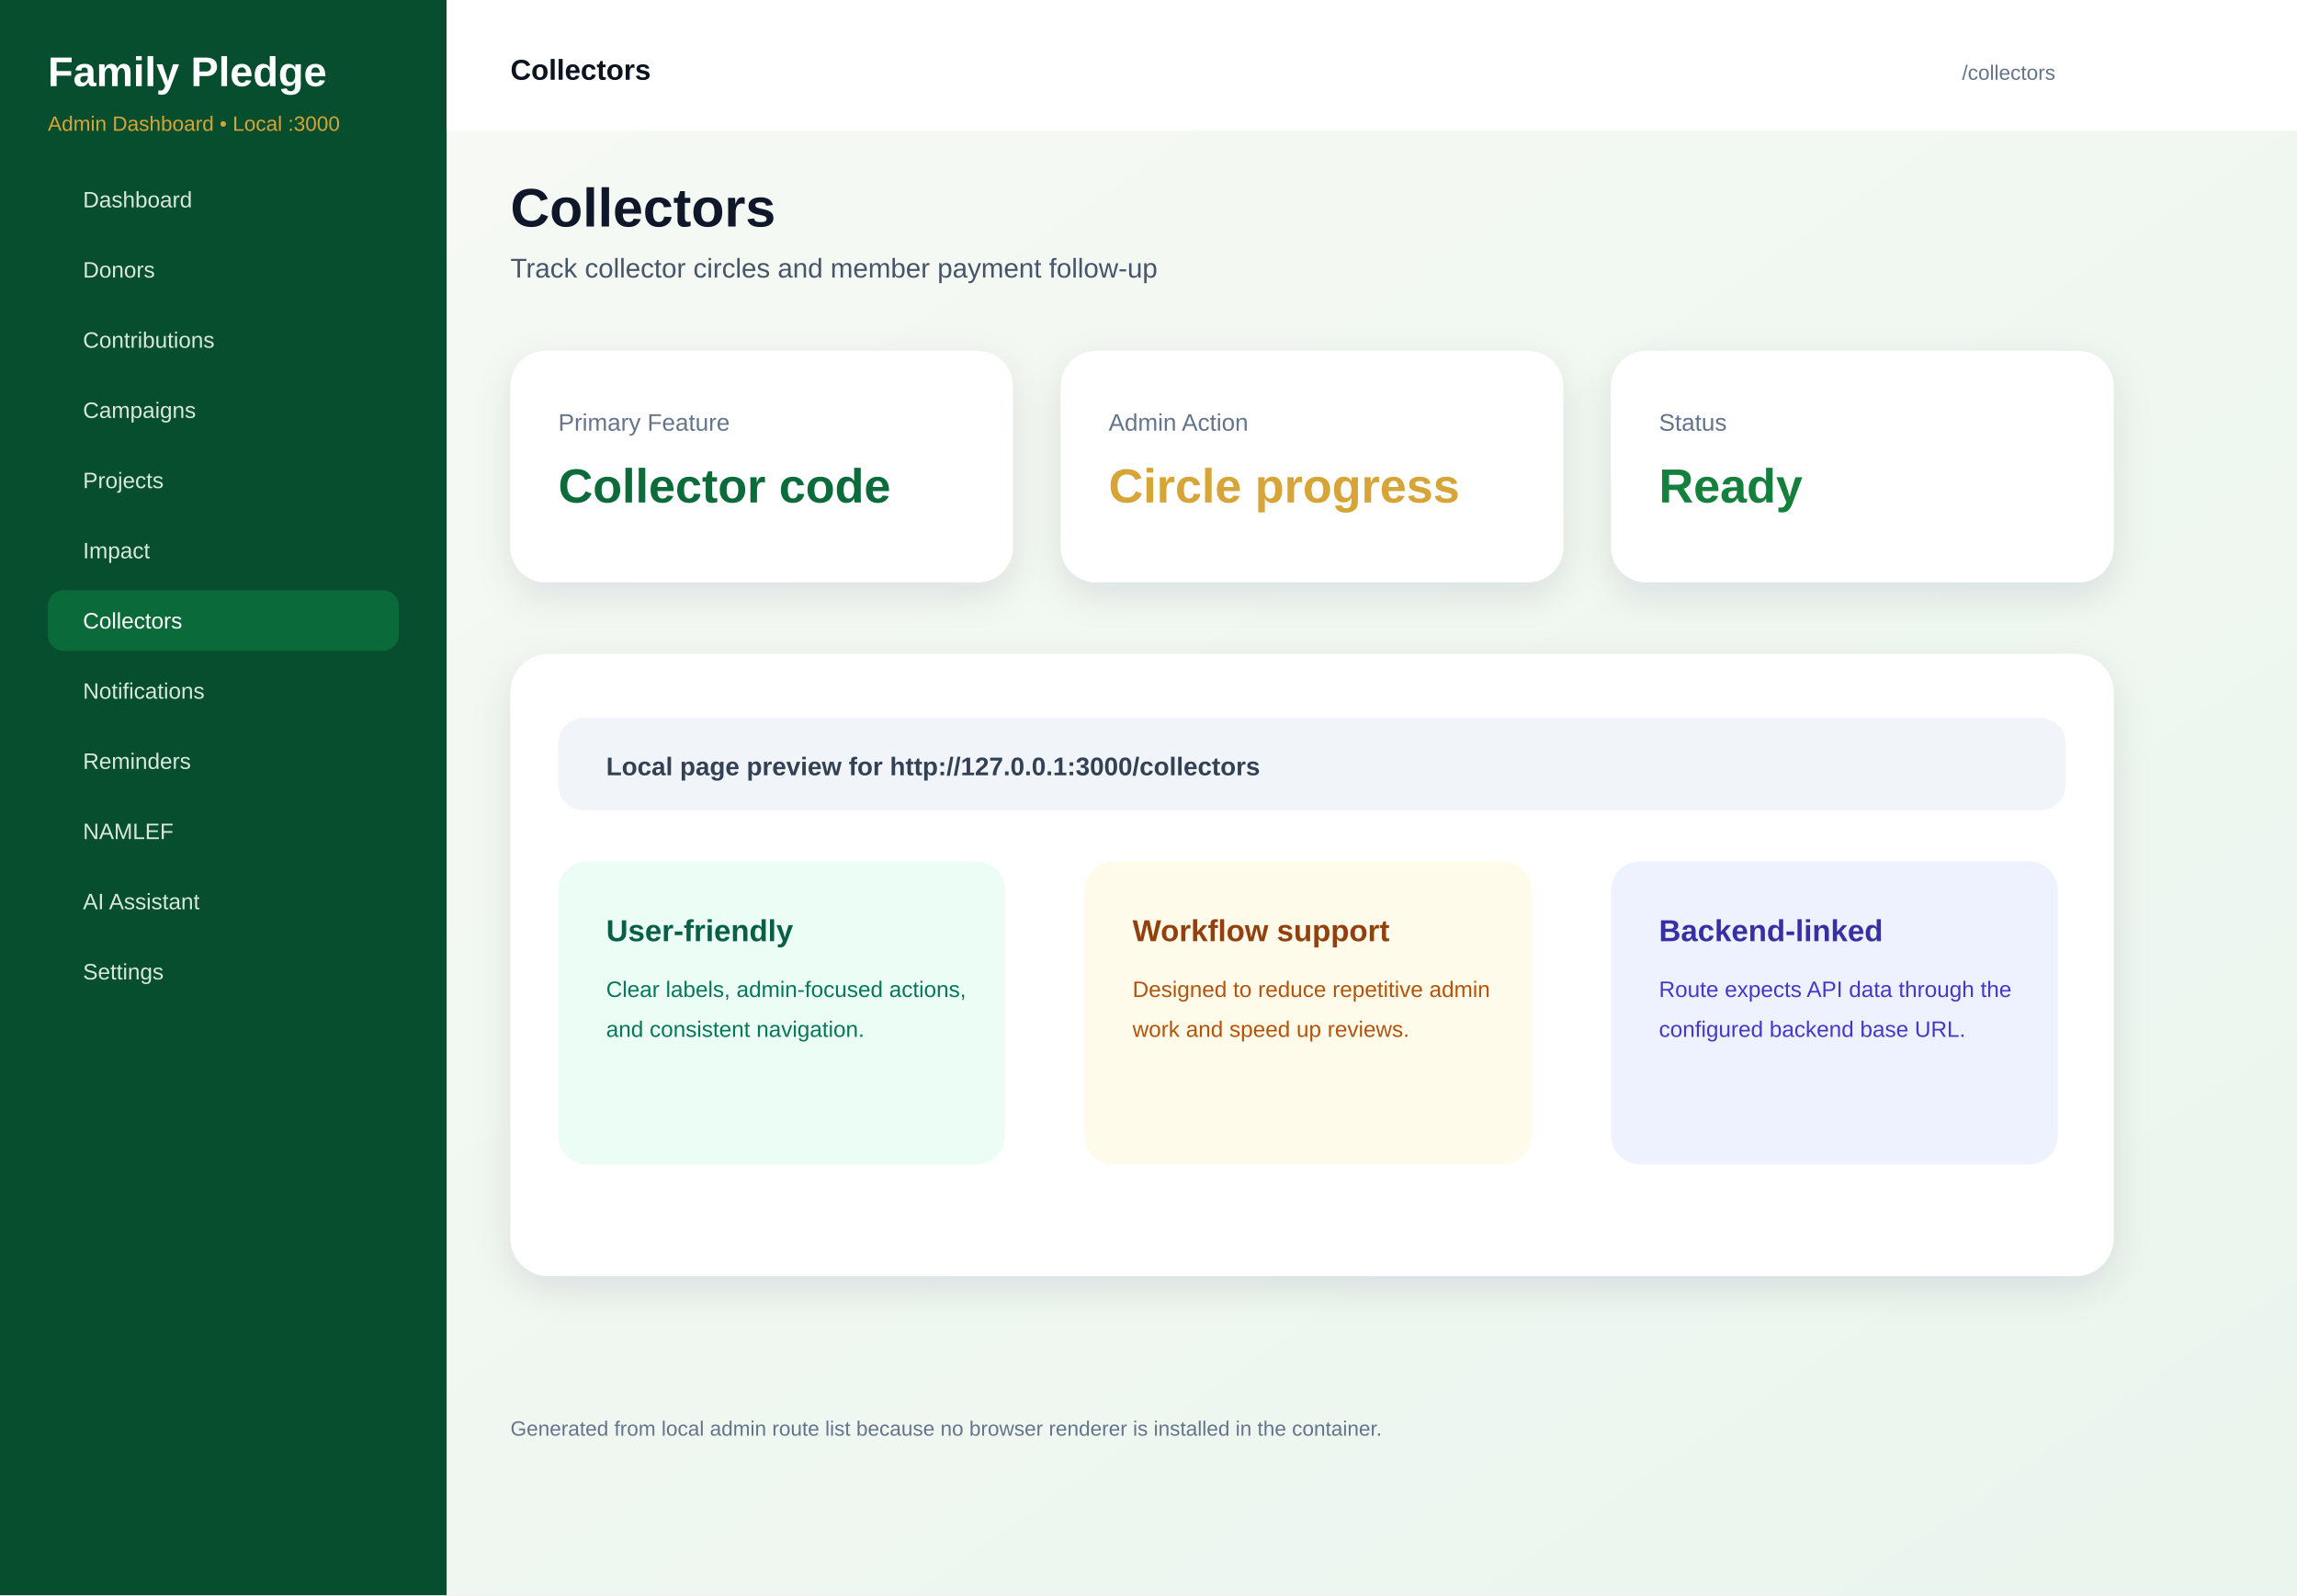
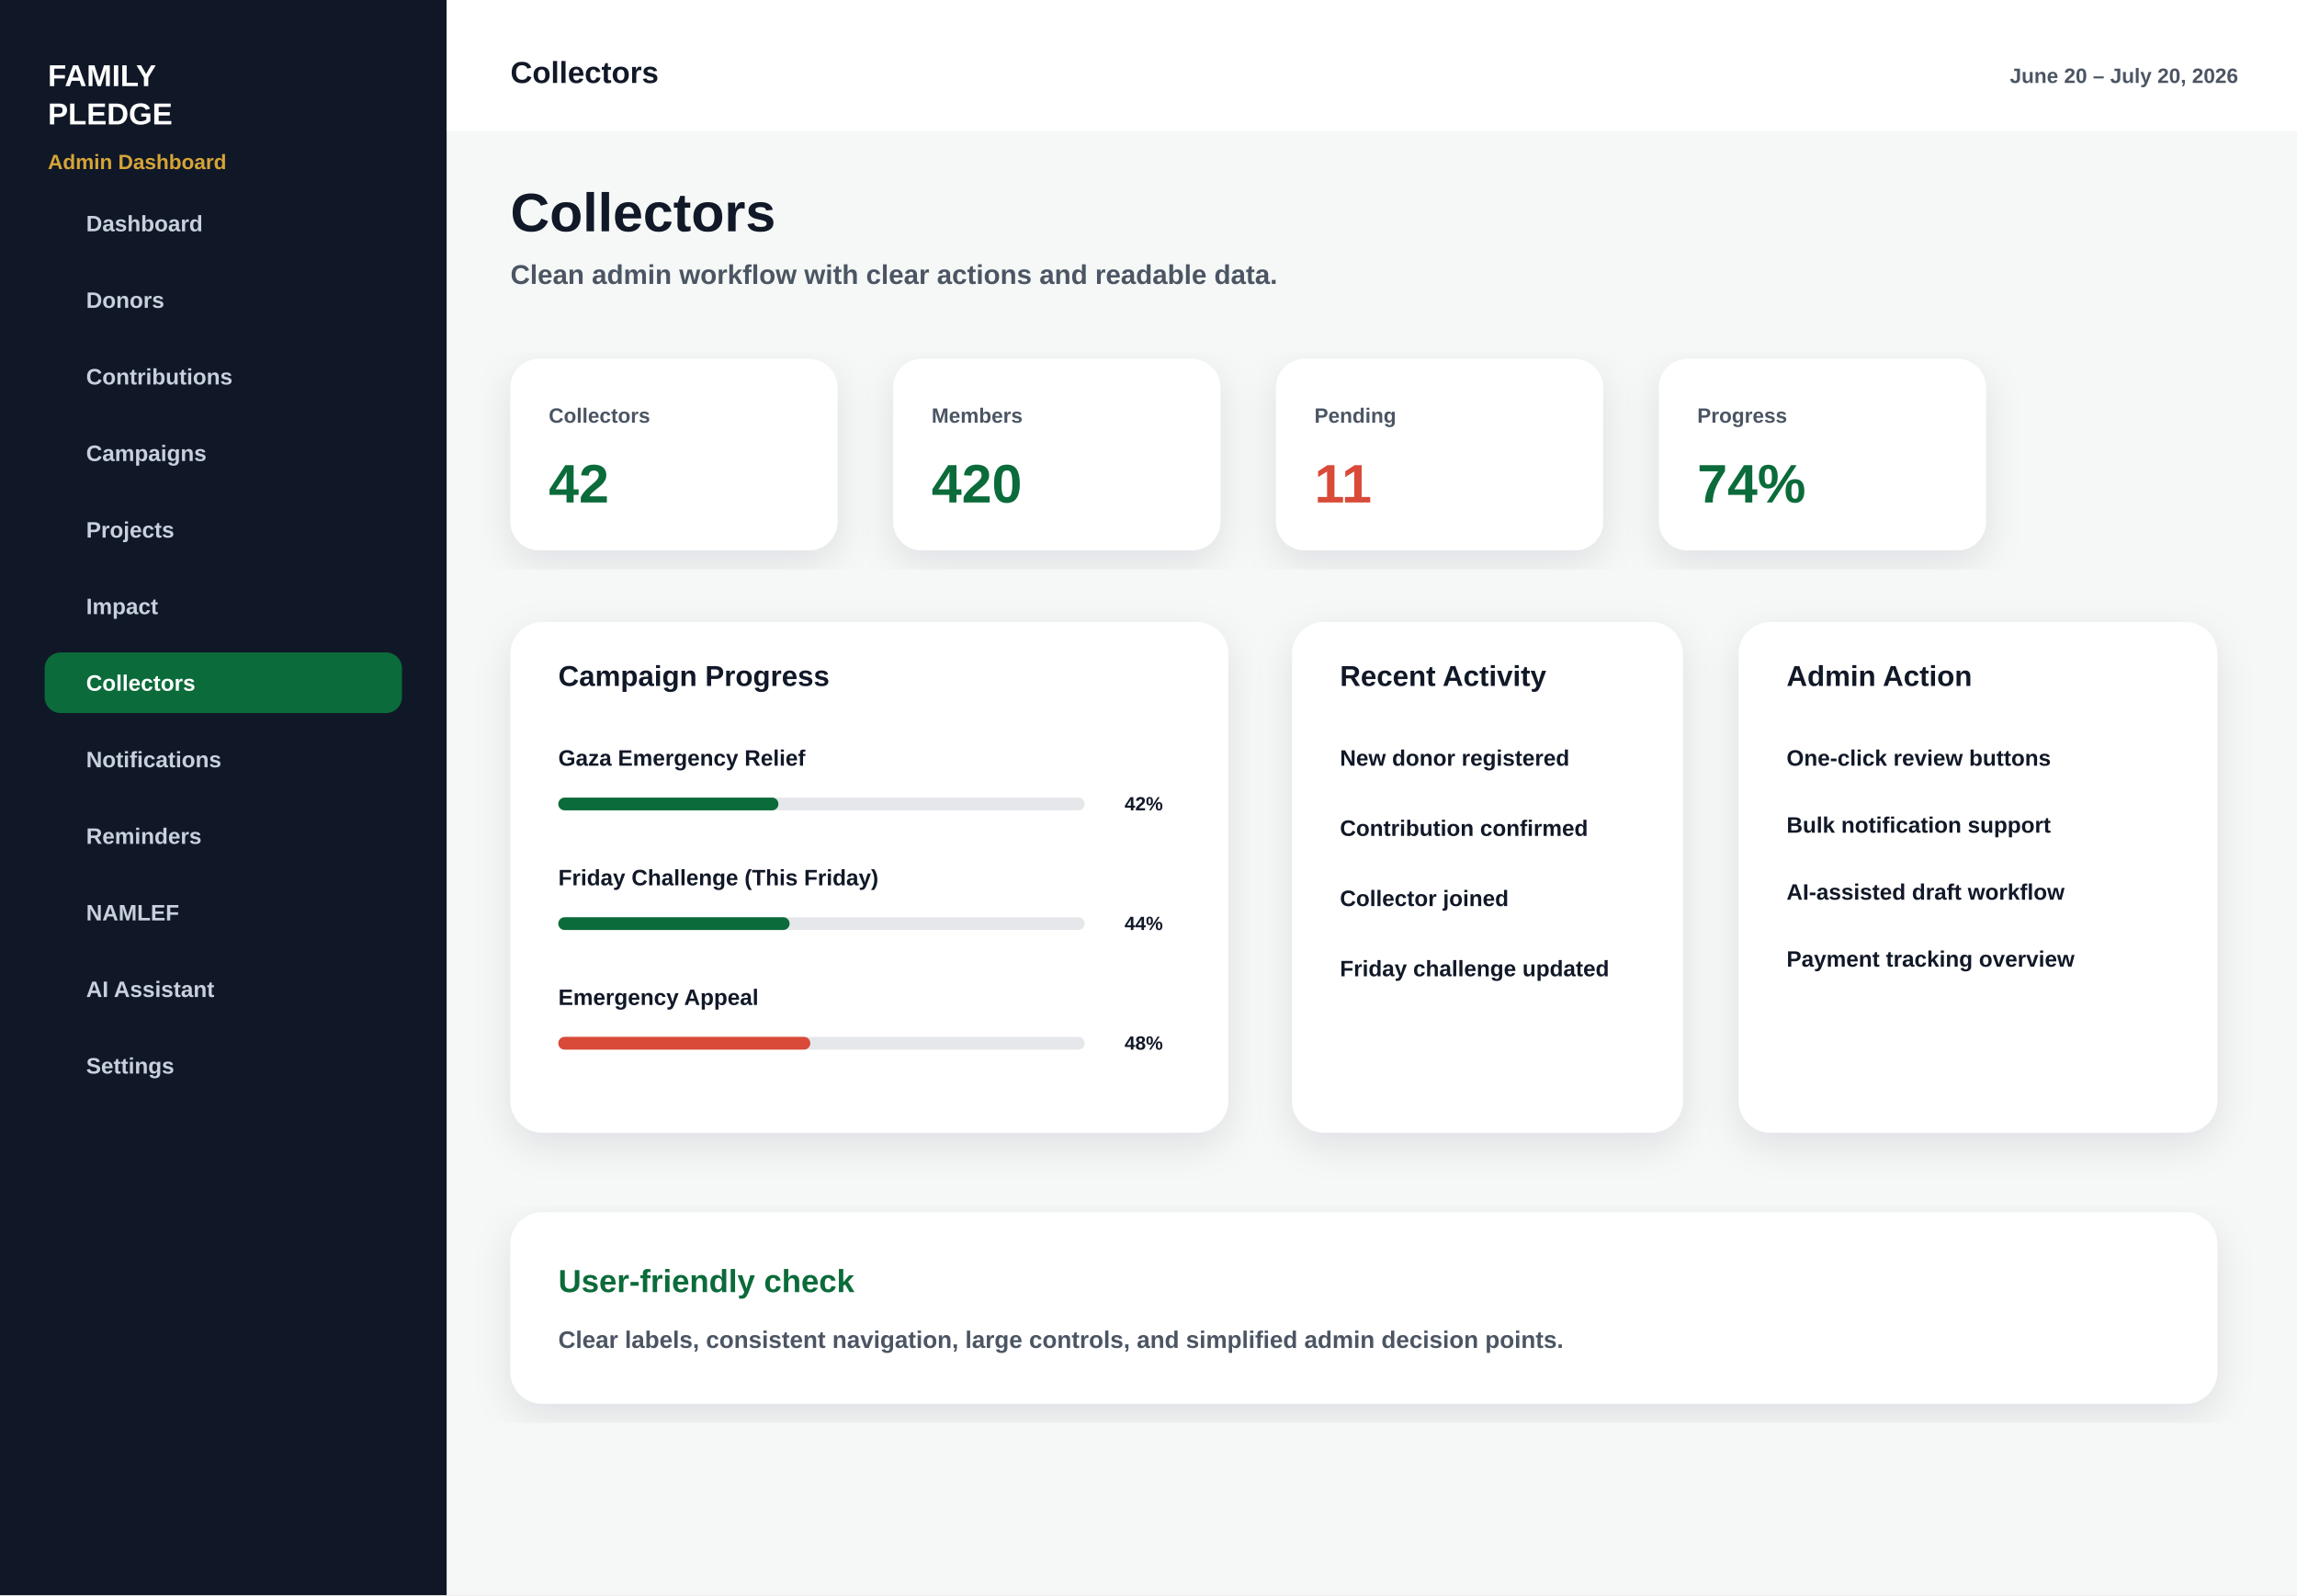
<svg xmlns="http://www.w3.org/2000/svg" width="1440" height="1000" viewBox="0 0 1440 1000">
  <defs>
-     <linearGradient id="g" x1="0" x2="1" y1="0" y2="1">
-       <stop stop-color="#F8FAF5" />
-       <stop offset="1" stop-color="#EAF5EE" />
-     </linearGradient>
-     <filter id="shadow" x="-20%" y="-20%" width="140%" height="140%">
+     <filter id="shadow">
      <feDropShadow dx="0" dy="8" stdDeviation="12" flood-color="#0F172A" flood-opacity="0.10" />
    </filter>
  </defs>
-   <rect width="1440" height="1000" fill="url(#g)" />
-   <rect x="0" y="0" width="280" height="1000" fill="#064E2D" />
-   <text x="30" y="54" font-size="26" font-weight="800" fill="#FFFFFF" font-family="Arial">Family Pledge</text>
-   <text x="30" y="82" font-size="13" fill="#D6A437" font-family="Arial">Admin Dashboard • Local :3000</text>
-   <rect x="30" y="106" width="220" height="38" rx="10" fill="transparent" opacity="0.95" />
-   <text x="52" y="130" font-size="14" fill="#D8E8DD" font-family="Arial">Dashboard</text>
-   <rect x="30" y="150" width="220" height="38" rx="10" fill="transparent" opacity="0.95" />
-   <text x="52" y="174" font-size="14" fill="#D8E8DD" font-family="Arial">Donors</text>
-   <rect x="30" y="194" width="220" height="38" rx="10" fill="transparent" opacity="0.95" />
-   <text x="52" y="218" font-size="14" fill="#D8E8DD" font-family="Arial">Contributions</text>
-   <rect x="30" y="238" width="220" height="38" rx="10" fill="transparent" opacity="0.95" />
-   <text x="52" y="262" font-size="14" fill="#D8E8DD" font-family="Arial">Campaigns</text>
-   <rect x="30" y="282" width="220" height="38" rx="10" fill="transparent" opacity="0.95" />
-   <text x="52" y="306" font-size="14" fill="#D8E8DD" font-family="Arial">Projects</text>
-   <rect x="30" y="326" width="220" height="38" rx="10" fill="transparent" opacity="0.95" />
-   <text x="52" y="350" font-size="14" fill="#D8E8DD" font-family="Arial">Impact</text>
-   <rect x="30" y="370" width="220" height="38" rx="10" fill="#0B6B3A" opacity="0.95" />
-   <text x="52" y="394" font-size="14" fill="#ffffff" font-family="Arial">Collectors</text>
-   <rect x="30" y="414" width="220" height="38" rx="10" fill="transparent" opacity="0.95" />
-   <text x="52" y="438" font-size="14" fill="#D8E8DD" font-family="Arial">Notifications</text>
-   <rect x="30" y="458" width="220" height="38" rx="10" fill="transparent" opacity="0.95" />
-   <text x="52" y="482" font-size="14" fill="#D8E8DD" font-family="Arial">Reminders</text>
-   <rect x="30" y="502" width="220" height="38" rx="10" fill="transparent" opacity="0.95" />
-   <text x="52" y="526" font-size="14" fill="#D8E8DD" font-family="Arial">NAMLEF</text>
-   <rect x="30" y="546" width="220" height="38" rx="10" fill="transparent" opacity="0.95" />
-   <text x="52" y="570" font-size="14" fill="#D8E8DD" font-family="Arial">AI Assistant</text>
-   <rect x="30" y="590" width="220" height="38" rx="10" fill="transparent" opacity="0.95" />
-   <text x="52" y="614" font-size="14" fill="#D8E8DD" font-family="Arial">Settings</text>
-   <rect x="280" y="0" width="1160" height="82" fill="#FFFFFF" />
-   <text x="320" y="50" font-size="18" font-weight="700" fill="#0B1220" font-family="Arial">Collectors</text>
-   <text x="1230" y="50" font-size="13" fill="#64748B" font-family="Arial">/collectors</text>
-   <text x="320" y="142" font-size="34" font-weight="800" fill="#0F172A" font-family="Arial">Collectors</text>
-   <text x="320" y="174" font-size="17" fill="#475569" font-family="Arial">Track collector circles and member payment follow-up</text>
-   <rect x="320" y="220" width="315" height="145" rx="22" fill="#FFFFFF" filter="url(#shadow)" />
-   <text x="350" y="270" font-size="15" fill="#64748B" font-family="Arial">Primary Feature</text>
-   <text x="350" y="315" font-size="30" font-weight="800" fill="#0B6B3A" font-family="Arial">Collector code</text>
-   <rect x="665" y="220" width="315" height="145" rx="22" fill="#FFFFFF" filter="url(#shadow)" />
-   <text x="695" y="270" font-size="15" fill="#64748B" font-family="Arial">Admin Action</text>
-   <text x="695" y="315" font-size="30" font-weight="800" fill="#D6A437" font-family="Arial">Circle progress</text>
-   <rect x="1010" y="220" width="315" height="145" rx="22" fill="#FFFFFF" filter="url(#shadow)" />
-   <text x="1040" y="270" font-size="15" fill="#64748B" font-family="Arial">Status</text>
-   <text x="1040" y="315" font-size="30" font-weight="800" fill="#15803D" font-family="Arial">Ready</text>
-   <rect x="320" y="410" width="1005" height="390" rx="24" fill="#FFFFFF" filter="url(#shadow)" />
-   <rect x="350" y="450" width="945" height="58" rx="16" fill="#F1F5F9" />
-   <text x="380" y="486" font-size="16" font-weight="700" fill="#334155" font-family="Arial">Local page preview for http://127.0.0.1:3000/collectors</text>
-   <rect x="350" y="540" width="280" height="190" rx="18" fill="#ECFDF5" />
-   <text x="380" y="590" font-size="19" font-weight="800" fill="#065F46" font-family="Arial">User-friendly</text>
-   <text x="380" y="625" font-size="14" fill="#047857" font-family="Arial">Clear labels, admin-focused actions,</text>
-   <text x="380" y="650" font-size="14" fill="#047857" font-family="Arial">and consistent navigation.</text>
-   <rect x="680" y="540" width="280" height="190" rx="18" fill="#FFFBEB" />
-   <text x="710" y="590" font-size="19" font-weight="800" fill="#92400E" font-family="Arial">Workflow support</text>
-   <text x="710" y="625" font-size="14" fill="#B45309" font-family="Arial">Designed to reduce repetitive admin</text>
-   <text x="710" y="650" font-size="14" fill="#B45309" font-family="Arial">work and speed up reviews.</text>
-   <rect x="1010" y="540" width="280" height="190" rx="18" fill="#EEF2FF" />
-   <text x="1040" y="590" font-size="19" font-weight="800" fill="#3730A3" font-family="Arial">Backend-linked</text>
-   <text x="1040" y="625" font-size="14" fill="#4338CA" font-family="Arial">Route expects API data through the</text>
-   <text x="1040" y="650" font-size="14" fill="#4338CA" font-family="Arial">configured backend base URL.</text>
-   <text x="320" y="900" font-size="13" fill="#64748B" font-family="Arial">Generated from local admin route list because no browser renderer is installed in the container.</text>
+   <rect width="1440" height="1000" fill="#F5F8F6" />
+   <rect width="280" height="1000" fill="#101827" />
+   <text x="30" y="54" font-family="Arial, sans-serif" font-size="19" font-weight="900" fill="#fff" text-anchor="start">FAMILY</text>
+   <text x="30" y="78" font-family="Arial, sans-serif" font-size="19" font-weight="900" fill="#fff" text-anchor="start">PLEDGE</text>
+   <text x="30" y="106" font-family="Arial, sans-serif" font-size="13" font-weight="700" fill="#D6A437" text-anchor="start">Admin Dashboard</text>
+   <rect x="28" y="121" width="224" height="38" rx="10" fill="transparent" />
+   <text x="54" y="145" font-family="Arial, sans-serif" font-size="14" font-weight="800" fill="#C8D0DD" text-anchor="start">Dashboard</text>
+   <rect x="28" y="169" width="224" height="38" rx="10" fill="transparent" />
+   <text x="54" y="193" font-family="Arial, sans-serif" font-size="14" font-weight="800" fill="#C8D0DD" text-anchor="start">Donors</text>
+   <rect x="28" y="217" width="224" height="38" rx="10" fill="transparent" />
+   <text x="54" y="241" font-family="Arial, sans-serif" font-size="14" font-weight="800" fill="#C8D0DD" text-anchor="start">Contributions</text>
+   <rect x="28" y="265" width="224" height="38" rx="10" fill="transparent" />
+   <text x="54" y="289" font-family="Arial, sans-serif" font-size="14" font-weight="800" fill="#C8D0DD" text-anchor="start">Campaigns</text>
+   <rect x="28" y="313" width="224" height="38" rx="10" fill="transparent" />
+   <text x="54" y="337" font-family="Arial, sans-serif" font-size="14" font-weight="800" fill="#C8D0DD" text-anchor="start">Projects</text>
+   <rect x="28" y="361" width="224" height="38" rx="10" fill="transparent" />
+   <text x="54" y="385" font-family="Arial, sans-serif" font-size="14" font-weight="800" fill="#C8D0DD" text-anchor="start">Impact</text>
+   <rect x="28" y="409" width="224" height="38" rx="10" fill="#0B6B3A" />
+   <text x="54" y="433" font-family="Arial, sans-serif" font-size="14" font-weight="800" fill="#fff" text-anchor="start">Collectors</text>
+   <rect x="28" y="457" width="224" height="38" rx="10" fill="transparent" />
+   <text x="54" y="481" font-family="Arial, sans-serif" font-size="14" font-weight="800" fill="#C8D0DD" text-anchor="start">Notifications</text>
+   <rect x="28" y="505" width="224" height="38" rx="10" fill="transparent" />
+   <text x="54" y="529" font-family="Arial, sans-serif" font-size="14" font-weight="800" fill="#C8D0DD" text-anchor="start">Reminders</text>
+   <rect x="28" y="553" width="224" height="38" rx="10" fill="transparent" />
+   <text x="54" y="577" font-family="Arial, sans-serif" font-size="14" font-weight="800" fill="#C8D0DD" text-anchor="start">NAMLEF</text>
+   <rect x="28" y="601" width="224" height="38" rx="10" fill="transparent" />
+   <text x="54" y="625" font-family="Arial, sans-serif" font-size="14" font-weight="800" fill="#C8D0DD" text-anchor="start">AI Assistant</text>
+   <rect x="28" y="649" width="224" height="38" rx="10" fill="transparent" />
+   <text x="54" y="673" font-family="Arial, sans-serif" font-size="14" font-weight="800" fill="#C8D0DD" text-anchor="start">Settings</text>
+   <rect x="280" y="0" width="1160" height="82" rx="0" fill="#fff" />
+   <text x="320" y="52" font-family="Arial, sans-serif" font-size="19" font-weight="900" fill="#111827" text-anchor="start">Collectors</text>
+   <text x="1260" y="52" font-family="Arial, sans-serif" font-size="13" font-weight="700" fill="#4B5563" text-anchor="start">June 20 – July 20, 2026</text>
+   <text x="320" y="145" font-family="Arial, sans-serif" font-size="34" font-weight="900" fill="#111827" text-anchor="start">Collectors</text>
+   <text x="320" y="178" font-family="Arial, sans-serif" font-size="17" font-weight="600" fill="#4B5563" text-anchor="start">Clean admin workflow with clear actions and readable data.</text>
+   <rect x="320" y="225" width="205" height="120" rx="18" fill="#fff" filter="url(#shadow)" />
+   <text x="344" y="265" font-family="Arial, sans-serif" font-size="13" font-weight="800" fill="#4B5563" text-anchor="start">Collectors</text>
+   <text x="344" y="315" font-family="Arial, sans-serif" font-size="34" font-weight="900" fill="#0B6B3A" text-anchor="start">42</text>
+   <rect x="560" y="225" width="205" height="120" rx="18" fill="#fff" filter="url(#shadow)" />
+   <text x="584" y="265" font-family="Arial, sans-serif" font-size="13" font-weight="800" fill="#4B5563" text-anchor="start">Members</text>
+   <text x="584" y="315" font-family="Arial, sans-serif" font-size="34" font-weight="900" fill="#0B6B3A" text-anchor="start">420</text>
+   <rect x="800" y="225" width="205" height="120" rx="18" fill="#fff" filter="url(#shadow)" />
+   <text x="824" y="265" font-family="Arial, sans-serif" font-size="13" font-weight="800" fill="#4B5563" text-anchor="start">Pending</text>
+   <text x="824" y="315" font-family="Arial, sans-serif" font-size="34" font-weight="900" fill="#D94A38" text-anchor="start">11</text>
+   <rect x="1040" y="225" width="205" height="120" rx="18" fill="#fff" filter="url(#shadow)" />
+   <text x="1064" y="265" font-family="Arial, sans-serif" font-size="13" font-weight="800" fill="#4B5563" text-anchor="start">Progress</text>
+   <text x="1064" y="315" font-family="Arial, sans-serif" font-size="34" font-weight="900" fill="#0B6B3A" text-anchor="start">74%</text>
+   <rect x="320" y="390" width="450" height="320" rx="20" fill="#fff" filter="url(#shadow)" />
+   <text x="350" y="430" font-family="Arial, sans-serif" font-size="18" font-weight="900" fill="#111827" text-anchor="start">Campaign Progress</text>
+   <text x="350" y="480" font-family="Arial, sans-serif" font-size="14" font-weight="800" fill="#111827" text-anchor="start">Gaza Emergency Relief</text>
+   <rect x="350" y="500" width="330" height="8" rx="4" fill="#E5E7EB" />
+   <rect x="350" y="500" width="138" height="8" rx="4" fill="#0B6B3A" />
+   <text x="705" y="508" font-family="Arial, sans-serif" font-size="12" font-weight="800" fill="#111827" text-anchor="start">42%</text>
+   <text x="350" y="555" font-family="Arial, sans-serif" font-size="14" font-weight="800" fill="#111827" text-anchor="start">Friday Challenge (This Friday)</text>
+   <rect x="350" y="575" width="330" height="8" rx="4" fill="#E5E7EB" />
+   <rect x="350" y="575" width="145" height="8" rx="4" fill="#0B6B3A" />
+   <text x="705" y="583" font-family="Arial, sans-serif" font-size="12" font-weight="800" fill="#111827" text-anchor="start">44%</text>
+   <text x="350" y="630" font-family="Arial, sans-serif" font-size="14" font-weight="800" fill="#111827" text-anchor="start">Emergency Appeal</text>
+   <rect x="350" y="650" width="330" height="8" rx="4" fill="#E5E7EB" />
+   <rect x="350" y="650" width="158" height="8" rx="4" fill="#D94A38" />
+   <text x="705" y="658" font-family="Arial, sans-serif" font-size="12" font-weight="800" fill="#111827" text-anchor="start">48%</text>
+   <rect x="810" y="390" width="245" height="320" rx="20" fill="#fff" filter="url(#shadow)" />
+   <text x="840" y="430" font-family="Arial, sans-serif" font-size="18" font-weight="900" fill="#111827" text-anchor="start">Recent Activity</text>
+   <text x="840" y="480" font-family="Arial, sans-serif" font-size="14" font-weight="700" fill="#111827" text-anchor="start">New donor registered</text>
+   <text x="840" y="524" font-family="Arial, sans-serif" font-size="14" font-weight="700" fill="#111827" text-anchor="start">Contribution confirmed</text>
+   <text x="840" y="568" font-family="Arial, sans-serif" font-size="14" font-weight="700" fill="#111827" text-anchor="start">Collector joined</text>
+   <text x="840" y="612" font-family="Arial, sans-serif" font-size="14" font-weight="700" fill="#111827" text-anchor="start">Friday challenge updated</text>
+   <rect x="1090" y="390" width="300" height="320" rx="20" fill="#fff" filter="url(#shadow)" />
+   <text x="1120" y="430" font-family="Arial, sans-serif" font-size="18" font-weight="900" fill="#111827" text-anchor="start">Admin Action</text>
+   <text x="1120" y="480" font-family="Arial, sans-serif" font-size="14" font-weight="700" fill="#111827" text-anchor="start">One-click review buttons</text>
+   <text x="1120" y="522" font-family="Arial, sans-serif" font-size="14" font-weight="700" fill="#111827" text-anchor="start">Bulk notification support</text>
+   <text x="1120" y="564" font-family="Arial, sans-serif" font-size="14" font-weight="700" fill="#111827" text-anchor="start">AI-assisted draft workflow</text>
+   <text x="1120" y="606" font-family="Arial, sans-serif" font-size="14" font-weight="700" fill="#111827" text-anchor="start">Payment tracking overview</text>
+   <rect x="320" y="760" width="1070" height="120" rx="20" fill="#fff" filter="url(#shadow)" />
+   <text x="350" y="810" font-family="Arial, sans-serif" font-size="20" font-weight="900" fill="#0B6B3A" text-anchor="start">User-friendly check</text>
+   <text x="350" y="845" font-family="Arial, sans-serif" font-size="15" font-weight="700" fill="#4B5563" text-anchor="start">Clear labels, consistent navigation, large controls, and simplified admin decision points.</text>
</svg>
